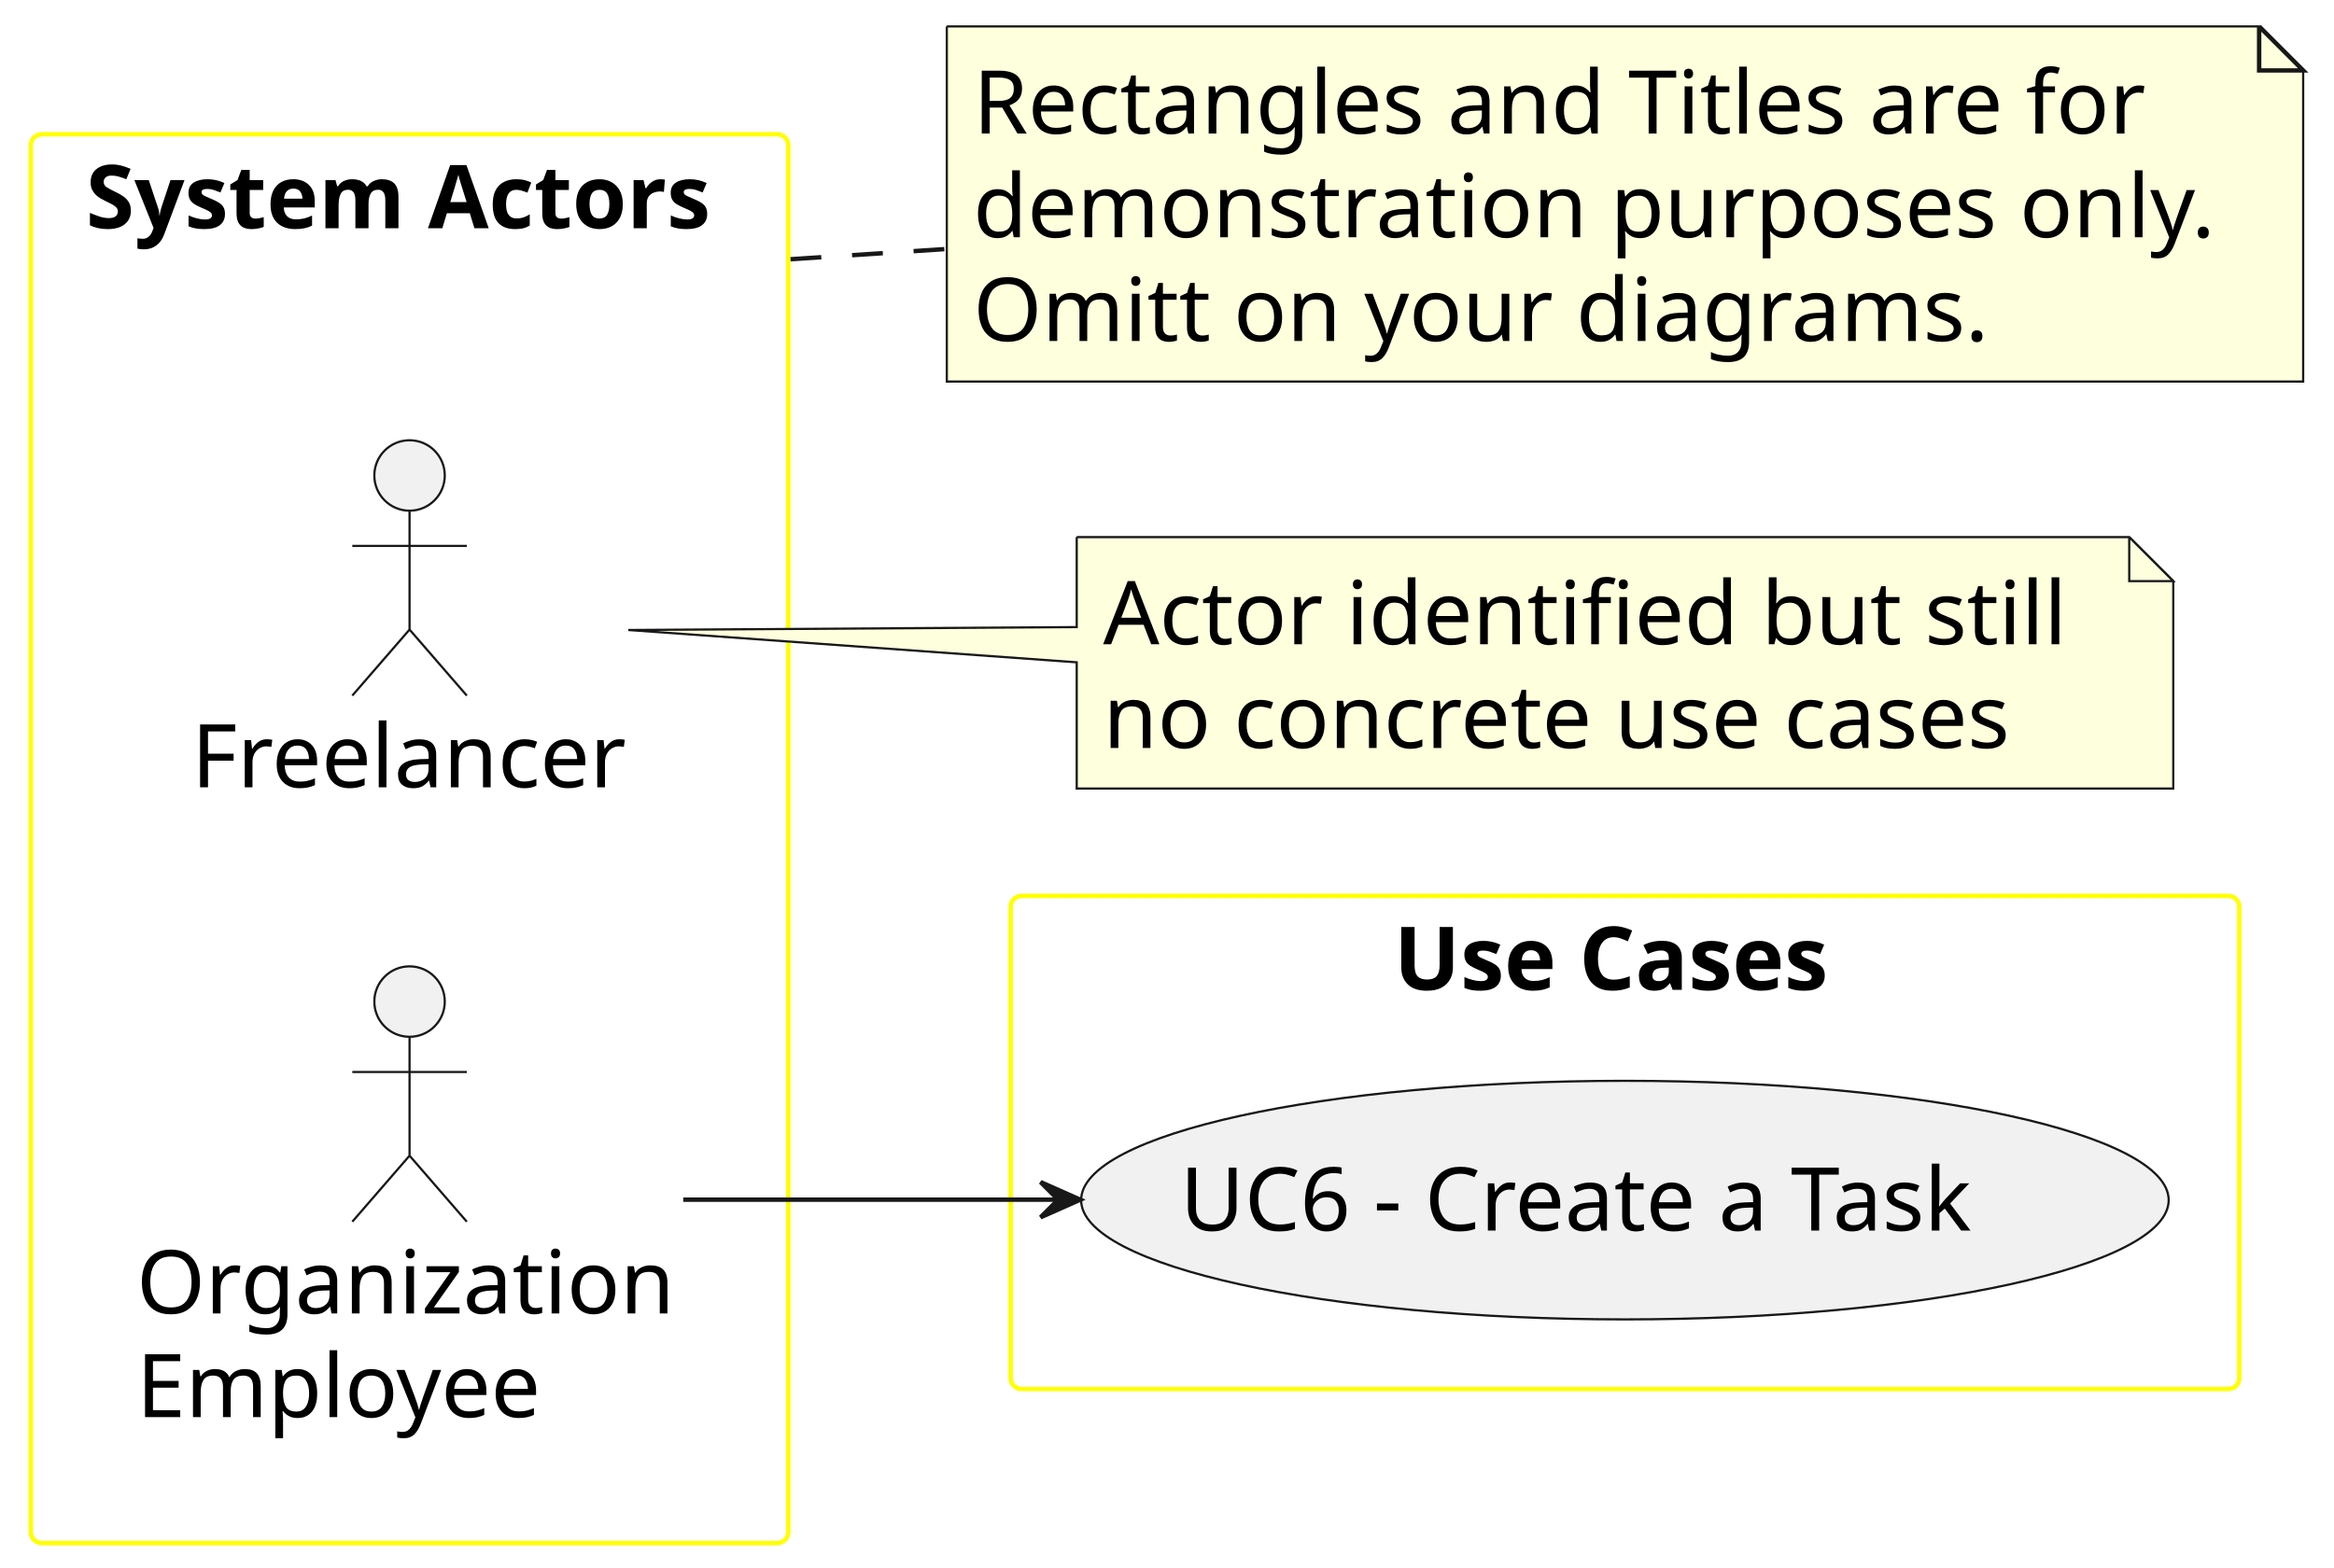
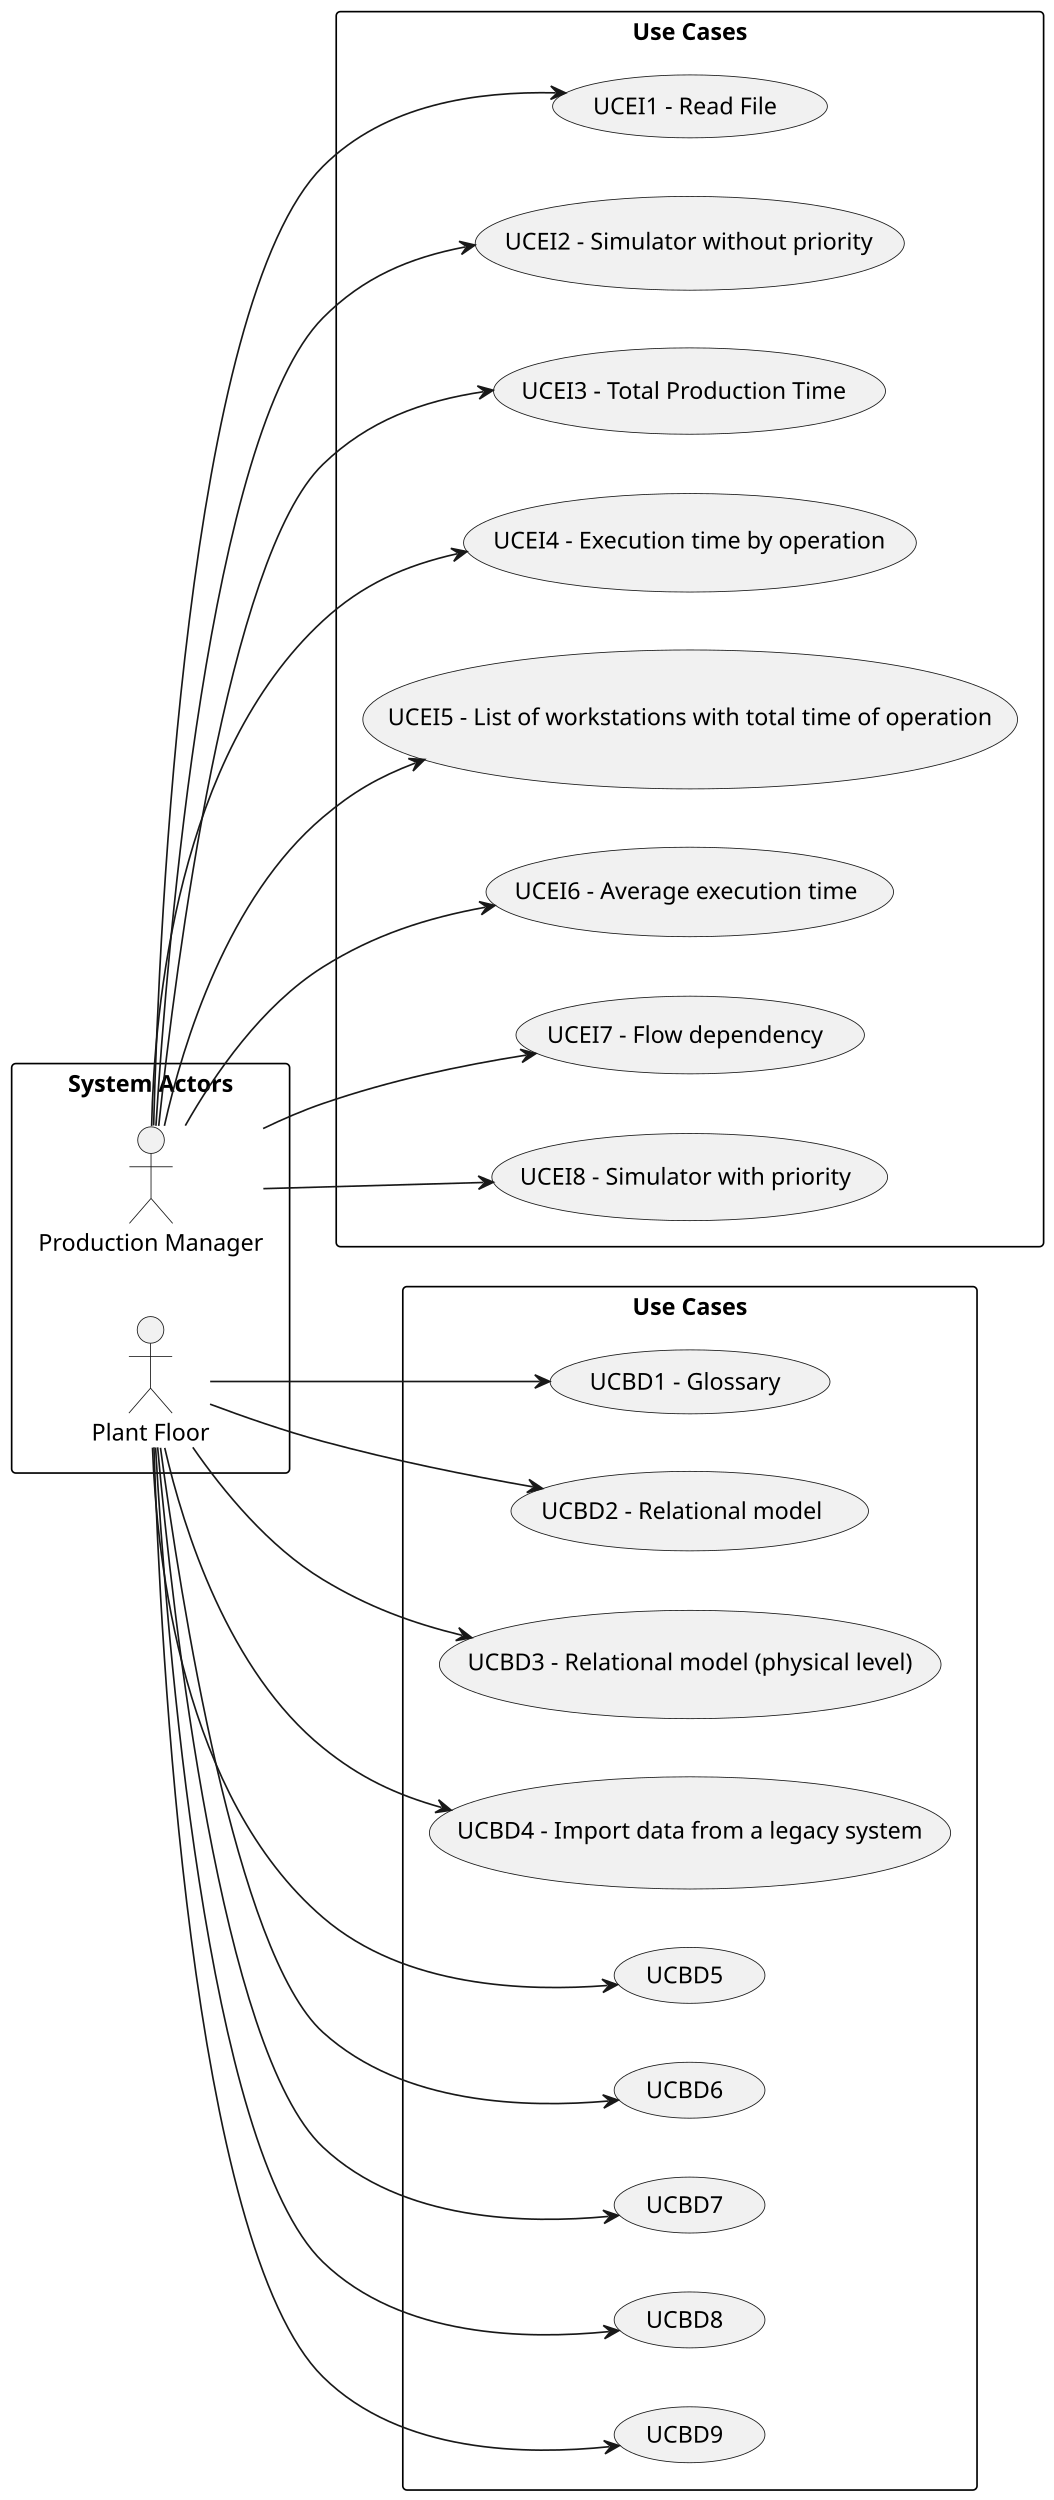
- <svg xmlns="http://www.w3.org/2000/svg" contentStyleType="text/css" height="356px" preserveAspectRatio="none" style="width:530px;height:356px;background:#FFFFFF;" version="1.1" viewBox="0 0 530 356" width="530px" zoomAndPan="magnify">
+ <svg xmlns="http://www.w3.org/2000/svg" contentStyleType="text/css" height="1502px" preserveAspectRatio="none" style="width:633px;height:1502px;background:#FFFFFF;" version="1.1" viewBox="0 0 633 1502" width="633px" zoomAndPan="magnify">
  <defs />
  <g>
    <g id="cluster_actors">
-       <rect fill="none" height="320" rx="2.5" ry="2.5" style="stroke:#FFFF00;stroke-width:1.0;" width="172" x="7" y="30.5" />
-       <text fill="#000000" font-family="sans-serif" font-size="20" font-weight="bold" lengthAdjust="spacing" textLength="147" x="19.5" y="51.836">System Actors</text>
+       <rect fill="none" height="246" rx="2.5" ry="2.5" style="stroke:#000000;stroke-width:1.0;" width="167" x="7" y="639" />
+       <text fill="#000000" font-family="sans-serif" font-size="14" font-weight="bold" lengthAdjust="spacing" textLength="99.288" x="40.856" y="655.966">System Actors</text>
    </g>
    <g id="cluster_usecases">
-       <rect fill="none" height="112" rx="2.5" ry="2.5" style="stroke:#FFFF00;stroke-width:1.0;" width="279" x="229.5" y="203.5" />
-       <text fill="#000000" font-family="sans-serif" font-size="20" font-weight="bold" lengthAdjust="spacing" textLength="105" x="316.5" y="224.836">Use Cases</text>
+       <rect fill="none" height="742" rx="2.5" ry="2.5" style="stroke:#000000;stroke-width:1.0;" width="425" x="202" y="7" />
+       <text fill="#000000" font-family="sans-serif" font-size="14" font-weight="bold" lengthAdjust="spacing" textLength="69.02" x="379.99" y="23.966">Use Cases</text>
    </g>
-     <g id="elem_Freelancer">
-       <ellipse cx="93" cy="108" fill="#F1F1F1" rx="8" ry="8" style="stroke:#181818;stroke-width:0.5;" />
-       <path d="M93,116 L93,143 M80,124 L106,124 M93,143 L80,158 M93,143 L106,158 " fill="none" style="stroke:#181818;stroke-width:0.5;" />
-       <text fill="#000000" font-family="sans-serif" font-size="20" lengthAdjust="spacing" textLength="99" x="43.5" y="178.836">Freelancer</text>
+     <g id="cluster_usecases2">
+       <rect fill="none" height="723" rx="2.5" ry="2.5" style="stroke:#000000;stroke-width:1.0;" width="345" x="242" y="773" />
+       <text fill="#000000" font-family="sans-serif" font-size="14" font-weight="bold" lengthAdjust="spacing" textLength="69.02" x="379.99" y="789.966">Use Cases</text>
    </g>
-     <g id="elem_Employee">
-       <ellipse cx="93" cy="227.5" fill="#F1F1F1" rx="8" ry="8" style="stroke:#181818;stroke-width:0.5;" />
-       <path d="M93,235.5 L93,262.5 M80,243.5 L106,243.5 M93,262.5 L80,277.5 M93,262.5 L106,277.5 " fill="none" style="stroke:#181818;stroke-width:0.5;" />
-       <text fill="#000000" font-family="sans-serif" font-size="20" lengthAdjust="spacing" textLength="124" x="31" y="298.336">Organization</text>
-       <text fill="#000000" font-family="sans-serif" font-size="20" lengthAdjust="spacing" textLength="93" x="31" y="321.891">Employee</text>
+     <g id="elem_PM">
+       <ellipse cx="90.739" cy="685" fill="#F1F1F1" rx="8" ry="8" style="stroke:#181818;stroke-width:0.5;" />
+       <path d="M90.739,693 L90.739,720 M77.739,701 L103.739,701 M90.739,720 L77.739,735 M90.739,720 L103.739,735 " fill="none" style="stroke:#181818;stroke-width:0.5;" />
+       <text fill="#000000" font-family="sans-serif" font-size="14" lengthAdjust="spacing" textLength="135.477" x="23" y="751.466">Production Manager</text>
    </g>
-     <g id="elem_UC6">
-       <ellipse cx="368.98" cy="272.596" fill="#F1F1F1" rx="123.48" ry="27.096" style="stroke:#181818;stroke-width:0.5;" />
-       <text fill="#000000" font-family="sans-serif" font-size="20" lengthAdjust="spacing" textLength="196" x="267.98" y="279.514">UC6 - Create a Task</text>
+     <g id="elem_PF">
+       <ellipse cx="90.441" cy="799" fill="#F1F1F1" rx="8" ry="8" style="stroke:#181818;stroke-width:0.5;" />
+       <path d="M90.441,807 L90.441,834 M77.441,815 L103.441,815 M90.441,834 L77.441,849 M90.441,834 L103.441,849 " fill="none" style="stroke:#181818;stroke-width:0.5;" />
+       <text fill="#000000" font-family="sans-serif" font-size="14" lengthAdjust="spacing" textLength="70.882" x="55" y="865.466">Plant Floor</text>
    </g>
-     <g id="elem_GMN5">
-       <path d="M244.5,122 L244.5,142.44 L142.67,143.1 L244.5,150.44 L244.5,179.109 A0,0 0 0 0 244.5,179.109 L493.5,179.109 A0,0 0 0 0 493.5,179.109 L493.5,132 L483.5,122 L244.5,122 A0,0 0 0 0 244.5,122 " fill="#FEFFDD" style="stroke:#181818;stroke-width:0.5;" />
-       <path d="M483.5,122 L483.5,132 L493.5,132 L483.5,122 " fill="#FEFFDD" style="stroke:#181818;stroke-width:0.5;" />
-       <text fill="#000000" font-family="sans-serif" font-size="20" lengthAdjust="spacing" textLength="228" x="250.5" y="146.336">Actor identified but still</text>
-       <text fill="#000000" font-family="sans-serif" font-size="20" lengthAdjust="spacing" textLength="208" x="250.5" y="169.891">no concrete use cases</text>
+     <g id="elem_UCEI1">
+       <ellipse cx="414.549" cy="63.91" fill="#F1F1F1" rx="82.549" ry="18.91" style="stroke:#181818;stroke-width:0.5;" />
+       <text fill="#000000" font-family="sans-serif" font-size="14" lengthAdjust="spacing" textLength="110.502" x="356.298" y="68.643">UCEI1 - Read File</text>
    </g>
-     <g id="elem_GMN11">
-       <path d="M215,6 L215,86.664 L523,86.664 L523,16 L513,6 L215,6 " fill="#FEFFDD" style="stroke:#181818;stroke-width:0.5;" />
-       <path d="M513,6 L513,16 L523,16 L513,6 " fill="#FEFFDD" style="stroke:#181818;stroke-width:1.0;" />
-       <text fill="#000000" font-family="sans-serif" font-size="20" lengthAdjust="spacing" textLength="273" x="221" y="30.336">Rectangles and Titles are for</text>
-       <text fill="#000000" font-family="sans-serif" font-size="20" lengthAdjust="spacing" textLength="287" x="221" y="53.891">demonstration purposes only.</text>
-       <text fill="#000000" font-family="sans-serif" font-size="20" lengthAdjust="spacing" textLength="235" x="221" y="77.445">Omitt on your diagrams.</text>
+     <g id="elem_UCEI2">
+       <ellipse cx="414.414" cy="146.183" fill="#F1F1F1" rx="128.914" ry="28.183" style="stroke:#181818;stroke-width:0.5;" />
+       <text fill="#000000" font-family="sans-serif" font-size="14" lengthAdjust="spacing" textLength="221.059" x="303.259" y="149.92">UCEI2 - Simulator without priority</text>
    </g>
-     <g id="link_Employee_UC6">
-       <path d="M155.15,272.5 C180.35,272.5 210.54,272.5 240.17,272.5 " fill="none" id="Employee-to-UC6" style="stroke:#181818;stroke-width:1.0;" />
-       <polygon fill="#181818" points="245.3,272.5,236.3,268.5,240.3,272.5,236.3,276.5,245.3,272.5" style="stroke:#181818;stroke-width:1.0;" />
+     <g id="elem_UCEI3">
+       <ellipse cx="414.26" cy="234.952" fill="#F1F1F1" rx="117.76" ry="25.952" style="stroke:#181818;stroke-width:0.5;" />
+       <text fill="#000000" font-family="sans-serif" font-size="14" lengthAdjust="spacing" textLength="196.335" x="313.252" y="239.625">UCEI3 - Total Production Time</text>
    </g>
-     <g id="link_actors_GMN11">
-       <path d="M179.514,58.884 C179.966,58.854 180.42,58.824 180.874,58.795 C184.508,58.556 188.197,58.313 191.928,58.068 C199.389,57.578 207.02,57.076 214.72,56.57 " fill="none" id="actors-GMN11" style="stroke:#181818;stroke-width:1.0;stroke-dasharray:7.0,7.0;" />
+     <g id="elem_UCEI4">
+       <ellipse cx="414.522" cy="326.104" fill="#F1F1F1" rx="136.022" ry="29.605" style="stroke:#181818;stroke-width:0.5;" />
+       <text fill="#000000" font-family="sans-serif" font-size="14" lengthAdjust="spacing" textLength="236.375" x="296.335" y="329.536">UCEI4 - Execution time by operation</text>
+     </g>
+     <g id="elem_UCEI5">
+       <ellipse cx="414.671" cy="432.234" fill="#F1F1F1" rx="196.671" ry="41.734" style="stroke:#181818;stroke-width:0.5;" />
+       <text fill="#000000" font-family="sans-serif" font-size="14" lengthAdjust="spacing" textLength="363.425" x="232.958" y="435.666">UCEI5 - List of workstations with total time of operation</text>
+     </g>
+     <g id="elem_UCEI6">
+       <ellipse cx="414.422" cy="535.884" fill="#F1F1F1" rx="122.422" ry="26.884" style="stroke:#181818;stroke-width:0.5;" />
+       <text fill="#000000" font-family="sans-serif" font-size="14" lengthAdjust="spacing" textLength="206.793" x="309.172" y="540.167">UCEI6 - Average execution time</text>
+     </g>
+     <g id="elem_UCEI7">
+       <ellipse cx="414.675" cy="621.835" fill="#F1F1F1" rx="104.675" ry="23.335" style="stroke:#181818;stroke-width:0.5;" />
+       <text fill="#000000" font-family="sans-serif" font-size="14" lengthAdjust="spacing" textLength="166.081" x="328.635" y="626.568">UCEI7 - Flow dependency</text>
+     </g>
+     <g id="elem_UCEI8">
+       <ellipse cx="414.388" cy="707.178" fill="#F1F1F1" rx="118.888" ry="26.177" style="stroke:#181818;stroke-width:0.5;" />
+       <text fill="#000000" font-family="sans-serif" font-size="14" lengthAdjust="spacing" textLength="198.883" x="312.353" y="711.756">UCEI8 - Simulator with priority</text>
+     </g>
+     <g id="elem_UCBD1">
+       <ellipse cx="414.584" cy="830.217" fill="#F1F1F1" rx="84.084" ry="19.217" style="stroke:#181818;stroke-width:0.5;" />
+       <text fill="#000000" font-family="sans-serif" font-size="14" lengthAdjust="spacing" textLength="114.659" x="354.254" y="834.95">UCBD1 - Glossary</text>
+     </g>
+     <g id="elem_UCBD2">
+       <ellipse cx="414.397" cy="907.879" fill="#F1F1F1" rx="107.397" ry="23.879" style="stroke:#181818;stroke-width:0.5;" />
+       <text fill="#000000" font-family="sans-serif" font-size="14" lengthAdjust="spacing" textLength="168.839" x="325.157" y="912.612">UCBD2 - Relational model</text>
+     </g>
+     <g id="elem_UCBD3">
+       <ellipse cx="414.682" cy="1000.036" fill="#F1F1F1" rx="150.682" ry="32.536" style="stroke:#181818;stroke-width:0.5;" />
+       <text fill="#000000" font-family="sans-serif" font-size="14" lengthAdjust="spacing" textLength="267.553" x="280.905" y="1003.468">UCBD3 - Relational model (physical level)</text>
+     </g>
+     <g id="elem_UCBD4">
+       <ellipse cx="414.565" cy="1101.213" fill="#F1F1F1" rx="156.565" ry="33.713" style="stroke:#181818;stroke-width:0.5;" />
+       <text fill="#000000" font-family="sans-serif" font-size="14" lengthAdjust="spacing" textLength="279.957" x="274.586" y="1104.645">UCBD4 - Import data from a legacy system</text>
+     </g>
+     <g id="elem_UCBD5">
+       <ellipse cx="414.288" cy="1186.805" fill="#F1F1F1" rx="45.288" ry="16.805" style="stroke:#181818;stroke-width:0.5;" />
+       <text fill="#000000" font-family="sans-serif" font-size="14" lengthAdjust="spacing" textLength="46.41" x="388.083" y="1191.538">UCBD5</text>
+     </g>
+     <g id="elem_UCBD6">
+       <ellipse cx="414.288" cy="1255.805" fill="#F1F1F1" rx="45.288" ry="16.805" style="stroke:#181818;stroke-width:0.5;" />
+       <text fill="#000000" font-family="sans-serif" font-size="14" lengthAdjust="spacing" textLength="46.41" x="388.083" y="1260.538">UCBD6</text>
+     </g>
+     <g id="elem_UCBD7">
+       <ellipse cx="414.288" cy="1324.805" fill="#F1F1F1" rx="45.288" ry="16.805" style="stroke:#181818;stroke-width:0.5;" />
+       <text fill="#000000" font-family="sans-serif" font-size="14" lengthAdjust="spacing" textLength="46.41" x="388.083" y="1329.538">UCBD7</text>
+     </g>
+     <g id="elem_UCBD8">
+       <ellipse cx="414.288" cy="1393.805" fill="#F1F1F1" rx="45.288" ry="16.805" style="stroke:#181818;stroke-width:0.5;" />
+       <text fill="#000000" font-family="sans-serif" font-size="14" lengthAdjust="spacing" textLength="46.41" x="388.083" y="1398.538">UCBD8</text>
+     </g>
+     <g id="elem_UCBD9">
+       <ellipse cx="414.288" cy="1462.805" fill="#F1F1F1" rx="45.288" ry="16.805" style="stroke:#181818;stroke-width:0.5;" />
+       <text fill="#000000" font-family="sans-serif" font-size="14" lengthAdjust="spacing" textLength="46.41" x="388.083" y="1467.538">UCBD9</text>
+     </g>
+     <g id="link_PM_UCEI1">
+       <path d="M92.3,676.17 C95.62,552.96 112.36,181.45 194,100 C231.52,62.57 285.901,54.799 333.851,55.769 " fill="none" id="PM-to-UCEI1" style="stroke:#181818;stroke-width:1.0;" />
+       <polygon fill="#181818" points="339.85,55.89,330.933,51.709,334.851,55.789,330.771,59.707,339.85,55.89" style="stroke:#181818;stroke-width:1.0;" />
+     </g>
+     <g id="link_PM_UCEI2">
+       <path d="M93.69,676.38 C100.6,566.24 125.7,259.94 194,191 C218.16,166.61 245.858,154.821 279.498,148.362 " fill="none" id="PM-to-UCEI2" style="stroke:#181818;stroke-width:1.0;" />
+       <polygon fill="#181818" points="285.39,147.23,275.797,144.999,280.48,148.173,277.306,152.856,285.39,147.23" style="stroke:#181818;stroke-width:1.0;" />
+     </g>
+     <g id="link_PM_UCEI3">
+       <path d="M95.36,676.43 C105.63,579.56 136.82,334.35 194,279 C221.16,252.71 253.428,240.95 290.358,235.35 " fill="none" id="PM-to-UCEI3" style="stroke:#181818;stroke-width:1.0;" />
+       <polygon fill="#181818" points="296.29,234.45,286.792,231.845,291.346,235.2,287.991,239.754,296.29,234.45" style="stroke:#181818;stroke-width:1.0;" />
+     </g>
+     <g id="link_PM_UCEI4">
+       <path d="M91.1,676.47 C92.66,604.83 106.79,453.54 194,373 C217.69,351.12 243.146,339.786 274.676,332.696 " fill="none" id="PM-to-UCEI4" style="stroke:#181818;stroke-width:1.0;" />
+       <polygon fill="#181818" points="280.53,331.38,270.872,329.452,275.652,332.477,272.627,337.257,280.53,331.38" style="stroke:#181818;stroke-width:1.0;" />
+     </g>
+     <g id="link_PM_UCEI5">
+       <path d="M98.77,676.4 C110.14,625.88 137.02,539.29 194,491 C211.76,475.95 227.39,466.827 249.55,458.427 " fill="none" id="PM-to-UCEI5" style="stroke:#181818;stroke-width:1.0;" />
+       <polygon fill="#181818" points="255.16,456.3,245.327,455.75,250.485,458.072,248.162,463.23,255.16,456.3" style="stroke:#181818;stroke-width:1.0;" />
+     </g>
+     <g id="link_PM_UCEI6">
+       <path d="M111.33,676.27 C128.83,645.42 157.27,604.12 194,581 C224.7,561.68 256.258,551.541 291.478,545.091 " fill="none" id="PM-to-UCEI6" style="stroke:#181818;stroke-width:1.0;" />
+       <polygon fill="#181818" points="297.38,544.01,287.807,541.697,292.462,544.911,289.248,549.566,297.38,544.01" style="stroke:#181818;stroke-width:1.0;" />
+     </g>
+     <g id="link_PM_UCEI7">
+       <path d="M158.08,678.04 C169.79,672.39 182.06,667.1 194,663 C234.97,648.92 276.074,640.261 316.064,633.911 " fill="none" id="PM-to-UCEI7" style="stroke:#181818;stroke-width:1.0;" />
+       <polygon fill="#181818" points="321.99,632.97,312.474,630.431,317.052,633.754,313.729,638.332,321.99,632.97" style="stroke:#181818;stroke-width:1.0;" />
+     </g>
+     <g id="link_PM_UCEI8">
+       <path d="M158.22,714.14 C198.1,713.02 243.902,711.738 290.412,710.438 " fill="none" id="PM-to-UCEI8" style="stroke:#181818;stroke-width:1.0;" />
+       <polygon fill="#181818" points="296.41,710.27,287.302,706.523,291.412,710.41,287.525,714.52,296.41,710.27" style="stroke:#181818;stroke-width:1.0;" />
+     </g>
+     <g id="link_PF_UCBD1">
+       <path d="M126.27,830 C174.73,830 258.08,830 324.31,830 " fill="none" id="PF-to-UCBD1" style="stroke:#181818;stroke-width:1.0;" />
+       <polygon fill="#181818" points="330.31,830,321.31,826,325.31,830,321.31,834,330.31,830" style="stroke:#181818;stroke-width:1.0;" />
+     </g>
+     <g id="link_PF_UCBD2">
+       <path d="M126.2,843.63 C145.87,850.99 171.06,859.81 194,866 C236.99,877.59 279.63,886.192 320.12,893.302 " fill="none" id="PF-to-UCBD2" style="stroke:#181818;stroke-width:1.0;" />
+       <polygon fill="#181818" points="326.03,894.34,317.857,888.844,321.105,893.475,316.474,896.723,326.03,894.34" style="stroke:#181818;stroke-width:1.0;" />
+     </g>
+     <g id="link_PF_UCBD3">
+       <path d="M115.84,869.56 C134.14,895.99 161.57,929.38 194,949 C220.95,965.3 246.822,974.962 277.632,982.512 " fill="none" id="PF-to-UCBD3" style="stroke:#181818;stroke-width:1.0;" />
+       <polygon fill="#181818" points="283.46,983.94,275.671,977.913,278.604,982.75,273.767,985.683,283.46,983.94" style="stroke:#181818;stroke-width:1.0;" />
+     </g>
+     <g id="link_PF_UCBD4">
+       <path d="M98.98,869.9 C110.48,919.75 137.39,1004.08 194,1050 C216.1,1067.93 237.594,1078.166 265.304,1085.956 " fill="none" id="PF-to-UCBD4" style="stroke:#181818;stroke-width:1.0;" />
+       <polygon fill="#181818" points="271.08,1087.58,263.498,1081.294,266.267,1086.227,261.333,1088.995,271.08,1087.58" style="stroke:#181818;stroke-width:1.0;" />
+     </g>
+     <g id="link_PF_UCBD5">
+       <path d="M91.61,869.76 C94.13,938.64 109.94,1079.69 194,1152 C243.15,1194.28 316.337,1196.598 364.957,1192.878 " fill="none" id="PF-to-UCBD5" style="stroke:#181818;stroke-width:1.0;" />
+       <polygon fill="#181818" points="370.94,1192.42,361.661,1189.118,365.955,1192.801,362.271,1197.095,370.94,1192.42" style="stroke:#181818;stroke-width:1.0;" />
+     </g>
+     <g id="link_PF_UCBD6">
+       <path d="M96.42,869.83 C108.36,959.61 141.74,1173.64 194,1221 C242.32,1264.79 316.522,1266.537 365.442,1262.307 " fill="none" id="PF-to-UCBD6" style="stroke:#181818;stroke-width:1.0;" />
+       <polygon fill="#181818" points="371.42,1261.79,362.109,1258.58,366.439,1262.221,362.798,1266.55,371.42,1261.79" style="stroke:#181818;stroke-width:1.0;" />
+     </g>
+     <g id="link_PF_UCBD7">
+       <path d="M94.71,869.55 C103.72,970.22 132.69,1232.33 194,1290 C241.64,1334.82 316.446,1336.186 365.596,1331.616 " fill="none" id="PF-to-UCBD7" style="stroke:#181818;stroke-width:1.0;" />
+       <polygon fill="#181818" points="371.57,1331.06,362.238,1327.91,366.591,1331.523,362.979,1335.876,371.57,1331.06" style="stroke:#181818;stroke-width:1.0;" />
+     </g>
+     <g id="link_PF_UCBD8">
+       <path d="M93.47,869.67 C99.82,980.71 123.65,1290.95 194,1359 C241.15,1404.61 316.509,1405.665 365.819,1400.835 " fill="none" id="PF-to-UCBD8" style="stroke:#181818;stroke-width:1.0;" />
+       <polygon fill="#181818" points="371.79,1400.25,362.443,1397.146,366.814,1400.737,363.223,1405.108,371.79,1400.25" style="stroke:#181818;stroke-width:1.0;" />
+     </g>
+     <g id="link_PF_UCBD9">
+       <path d="M92.49,869.54 C96.37,990.07 114.5,1349.42 194,1428 C240.79,1474.25 316.651,1475.03 366.091,1469.98 " fill="none" id="PF-to-UCBD9" style="stroke:#181818;stroke-width:1.0;" />
+       <polygon fill="#181818" points="372.06,1469.37,362.7,1466.305,367.086,1469.878,363.513,1474.264,372.06,1469.37" style="stroke:#181818;stroke-width:1.0;" />
    </g>
  </g>
</svg>
